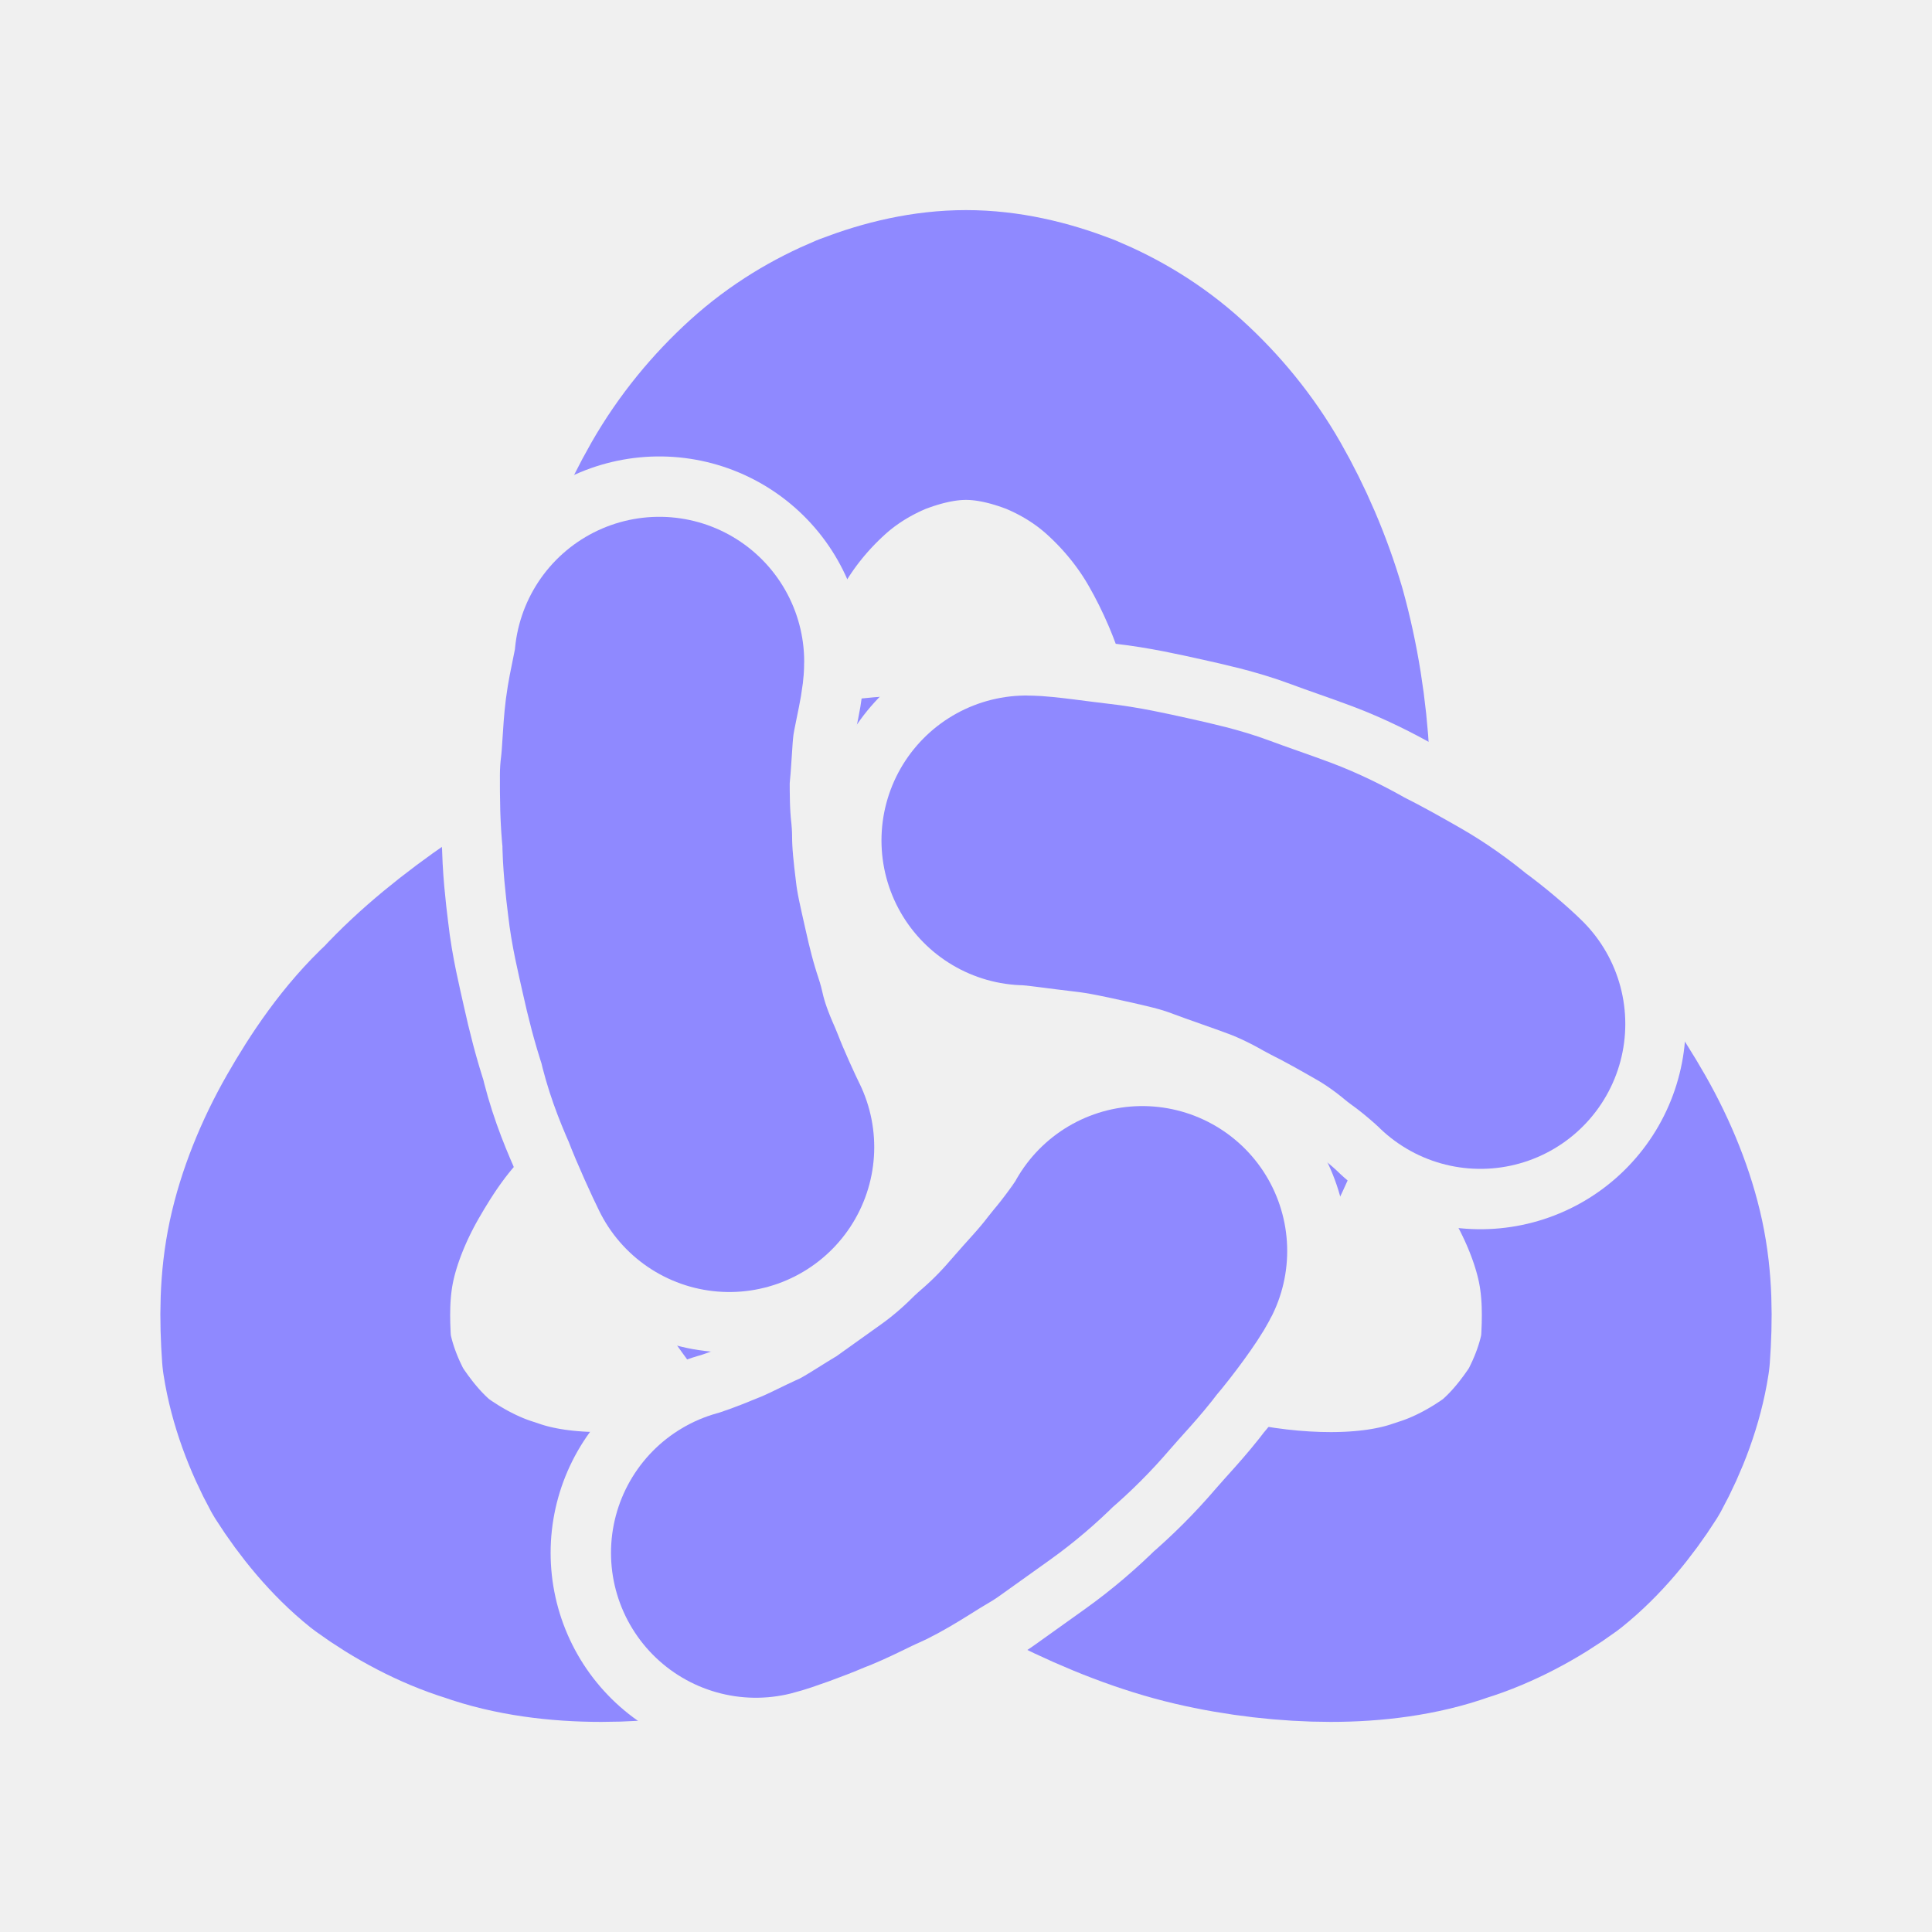
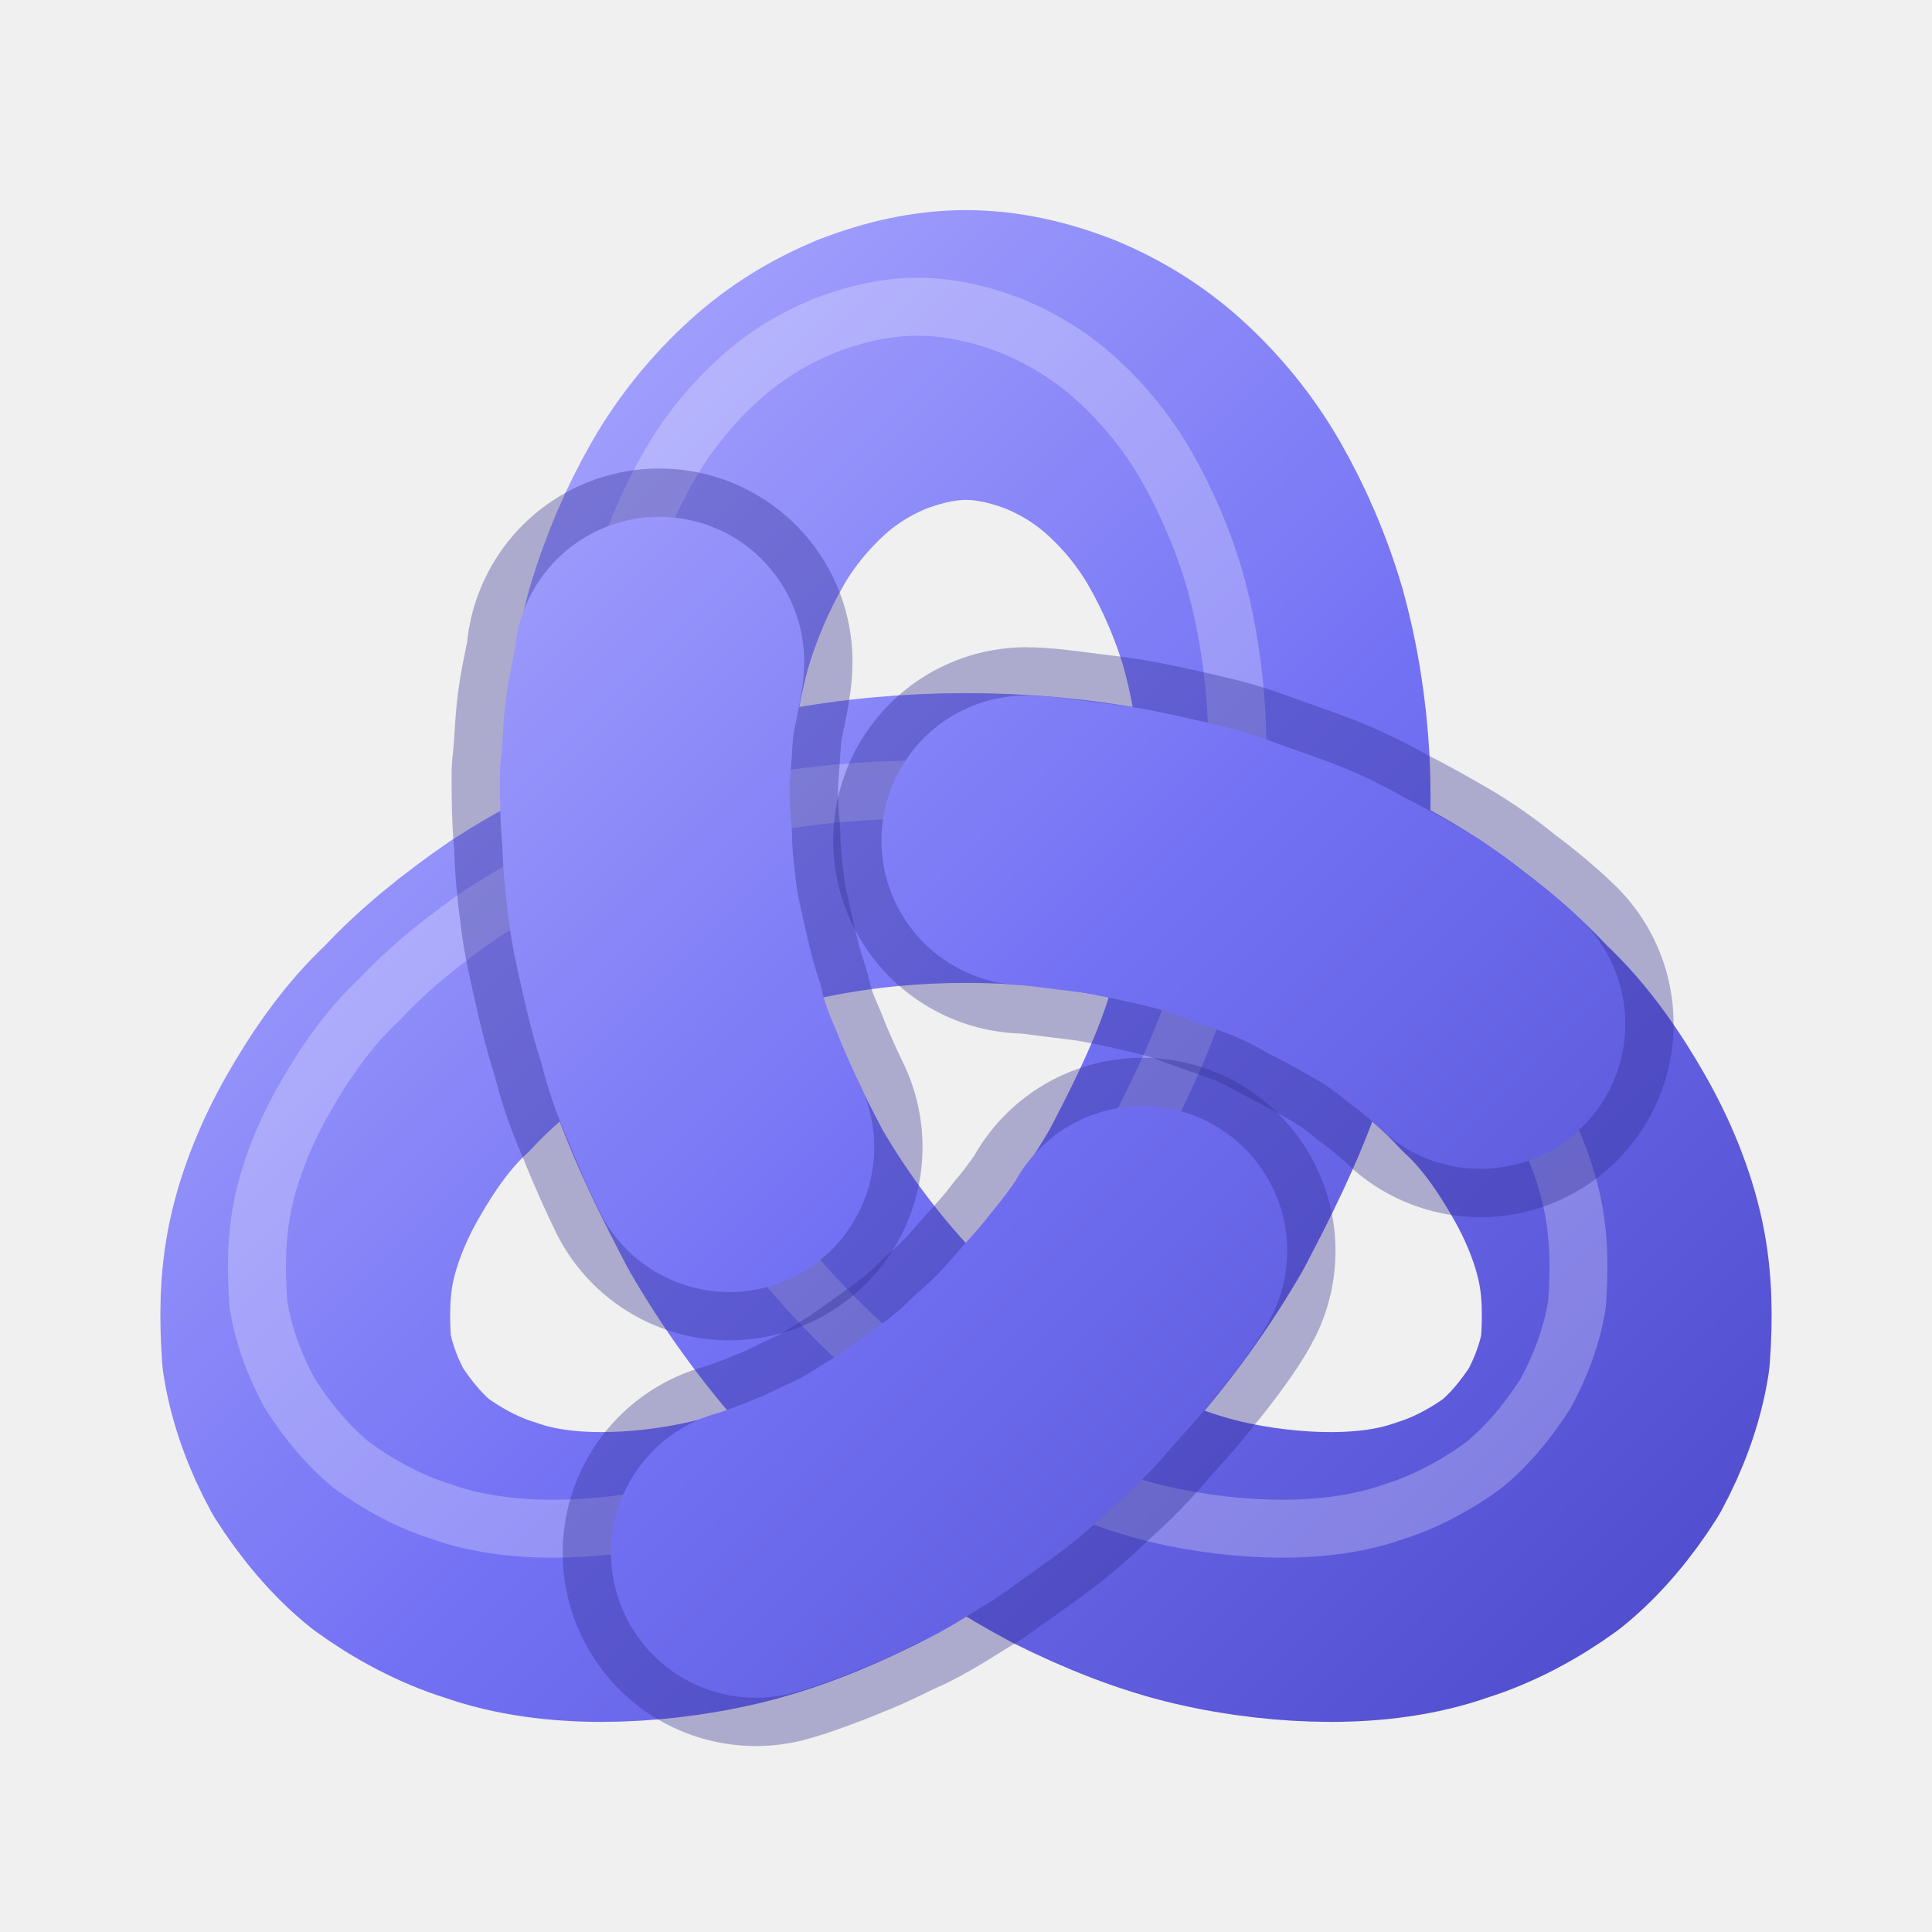
<svg xmlns="http://www.w3.org/2000/svg" viewBox="-40 -44.7 80 80" width="512" height="512" role="img" aria-label="itunda">
  <defs>
-     <mask id="gaps" maskUnits="userSpaceOnUse" x="-45" y="-50" width="90" height="90">
-       <rect x="-45" y="-50" width="90" height="90" fill="#fff" />
-       <g fill="none" stroke-linecap="round" stroke-linejoin="round" stroke="#000" stroke-width="17">
-         <path d="M2.5 -9.9C3.0 -9.9 4.3 -9.7 5.2 -9.6C6.1 -9.5 7.0 -9.3 7.9 -9.1C8.8 -8.9 9.7 -8.7 10.5 -8.4C11.3 -8.1 12.2 -7.8 13.0 -7.5C13.8 -7.2 14.6 -6.8 15.3 -6.4C16.1 -6.0 16.8 -5.6 17.5 -5.2C18.2 -4.8 18.9 -4.3 19.5 -3.8C20.2 -3.3 21.0 -2.6 21.3 -2.3" />
-         <path d="M-9.8 2.8C-10.0 2.4 -10.6 1.1 -10.9 0.3C-11.3 -0.6 -11.6 -1.4 -11.8 -2.3C-12.1 -3.2 -12.3 -4.0 -12.5 -4.9C-12.7 -5.8 -12.9 -6.6 -13.0 -7.5C-13.1 -8.3 -13.2 -9.2 -13.2 -10.0C-13.3 -10.9 -13.3 -11.7 -13.3 -12.6C-13.2 -13.4 -13.2 -14.2 -13.1 -15.0C-13.0 -15.8 -12.7 -16.9 -12.7 -17.3" />
-         <path d="M7.3 7.1C7.1 7.5 6.3 8.6 5.7 9.3C5.1 10.1 4.5 10.7 3.9 11.4C3.3 12.1 2.7 12.7 2.0 13.3C1.4 13.9 0.7 14.5 0.0 15.0C-0.7 15.5 -1.4 16.0 -2.1 16.5C-2.8 16.9 -3.5 17.4 -4.3 17.8C-5.0 18.1 -5.7 18.5 -6.5 18.8C-7.2 19.1 -8.3 19.5 -8.7 19.6" />
-       </g>
-     </mask>
+     <linearGradient id="g" gradientUnits="userSpaceOnUse" x1="-30" y1="-30" x2="30" y2="30">
+       <stop offset="0" stop-color="#B0AEFF" />
+       <stop offset="0.5" stop-color="#7472F4" />
+       <stop offset="1" stop-color="#4B47C9" />
+     </linearGradient>
  </defs>
-   <g fill="none" stroke-linecap="round" stroke-linejoin="round" stroke="#8F89FF" stroke-width="12">
-     <path d="M0.0 -10.0C2.2 -10.0 4.4 -9.8 6.5 -9.4C8.6 -9.0 10.7 -8.4 12.6 -7.7C14.5 -6.9 16.3 -6.0 18.0 -4.9C19.6 -3.8 21.1 -2.6 22.3 -1.3C23.6 -0.1 24.6 1.4 25.4 2.8C26.2 4.2 26.8 5.7 27.1 7.1C27.4 8.5 27.4 9.9 27.3 11.3C27.1 12.6 26.6 13.9 26.0 15.0C25.3 16.1 24.4 17.2 23.4 18.0C22.3 18.8 21.0 19.5 19.7 19.9C18.3 20.4 16.7 20.6 15.1 20.6C13.5 20.6 11.7 20.4 10.0 20.0C8.3 19.6 6.5 18.9 4.7 18.0C3.0 17.1 1.3 16.0 -0.3 14.7C-1.9 13.4 -3.5 11.9 -4.9 10.3C-6.3 8.7 -7.6 6.9 -8.7 5.0C-9.7 3.1 -10.7 1.1 -11.4 -0.9C-12.1 -2.9 -12.6 -5.0 -12.9 -7.1C-13.2 -9.1 -13.3 -11.2 -13.2 -13.1C-13.1 -15.0 -12.8 -16.9 -12.3 -18.7C-11.8 -20.4 -11.1 -22.0 -10.3 -23.4C-9.5 -24.8 -8.5 -26.0 -7.4 -27.0C-6.3 -28.0 -5.1 -28.7 -3.9 -29.2C-2.6 -29.7 -1.3 -30.0 0 -30.0C1.3 -30.0 2.6 -29.7 3.9 -29.2C5.1 -28.7 6.3 -28.0 7.4 -27.0C8.5 -26.0 9.5 -24.8 10.3 -23.4C11.1 -22.0 11.8 -20.4 12.3 -18.7C12.8 -16.9 13.1 -15.0 13.2 -13.1C13.3 -11.2 13.2 -9.1 12.9 -7.1C12.6 -5.0 12.1 -2.9 11.4 -0.9C10.7 1.1 9.7 3.1 8.7 5.0C7.6 6.9 6.3 8.7 4.9 10.3C3.5 11.9 1.9 13.4 0.3 14.7C-1.3 16.0 -3.0 17.1 -4.7 18.0C-6.5 18.9 -8.3 19.6 -10.0 20.0C-11.7 20.4 -13.5 20.6 -15.1 20.6C-16.7 20.6 -18.3 20.4 -19.7 19.9C-21.0 19.5 -22.3 18.8 -23.4 18.0C-24.4 17.2 -25.3 16.1 -26.0 15.0C-26.6 13.9 -27.1 12.6 -27.3 11.3C-27.4 9.9 -27.4 8.5 -27.1 7.1C-26.8 5.7 -26.2 4.2 -25.4 2.8C-24.6 1.4 -23.6 -0.1 -22.3 -1.3C-21.1 -2.6 -19.6 -3.8 -18.0 -4.9C-16.3 -6.0 -14.5 -6.9 -12.6 -7.7C-10.7 -8.4 -8.6 -9.0 -6.5 -9.4C-4.4 -9.8 -2.2 -10.0 0 -10.0Z" mask="url(#gaps)" />
-     <path d="M2.5 -9.9C3.0 -9.9 4.3 -9.7 5.2 -9.6C6.1 -9.5 7.0 -9.3 7.9 -9.1C8.8 -8.9 9.7 -8.7 10.5 -8.4C11.3 -8.1 12.2 -7.8 13.0 -7.5C13.8 -7.2 14.6 -6.8 15.3 -6.4C16.1 -6.0 16.8 -5.6 17.5 -5.2C18.2 -4.8 18.9 -4.3 19.5 -3.8C20.2 -3.3 21.0 -2.6 21.3 -2.3" />
-     <path d="M-9.8 2.8C-10.0 2.4 -10.6 1.1 -10.9 0.3C-11.3 -0.6 -11.6 -1.4 -11.8 -2.3C-12.1 -3.2 -12.3 -4.0 -12.5 -4.9C-12.7 -5.8 -12.9 -6.6 -13.0 -7.5C-13.1 -8.3 -13.2 -9.2 -13.2 -10.0C-13.3 -10.9 -13.3 -11.7 -13.3 -12.6C-13.2 -13.4 -13.2 -14.2 -13.1 -15.0C-13.0 -15.8 -12.7 -16.9 -12.7 -17.3" />
-     <path d="M7.3 7.1C7.1 7.5 6.3 8.6 5.7 9.3C5.1 10.1 4.5 10.7 3.9 11.4C3.3 12.1 2.7 12.7 2.0 13.3C1.4 13.9 0.7 14.5 0.0 15.0C-0.7 15.5 -1.4 16.0 -2.1 16.5C-2.8 16.9 -3.5 17.4 -4.3 17.8C-5.0 18.1 -5.7 18.5 -6.5 18.8C-7.2 19.1 -8.3 19.5 -8.7 19.6" />
+   <g fill="none" stroke-linecap="round" stroke-linejoin="round">
+     <path d="M0.0 -10.0C2.2 -10.0 4.4 -9.8 6.5 -9.4C8.6 -9.0 10.7 -8.4 12.6 -7.7C14.5 -6.9 16.3 -6.0 18.0 -4.9C19.6 -3.8 21.1 -2.6 22.3 -1.3C23.6 -0.1 24.6 1.4 25.4 2.8C26.2 4.2 26.8 5.7 27.1 7.1C27.4 8.5 27.4 9.9 27.3 11.3C27.1 12.6 26.6 13.9 26.0 15.0C25.3 16.1 24.4 17.2 23.4 18.0C22.3 18.8 21.0 19.5 19.7 19.9C18.3 20.4 16.7 20.6 15.1 20.6C13.5 20.6 11.7 20.4 10.0 20.0C8.3 19.6 6.5 18.9 4.7 18.0C3.0 17.1 1.3 16.0 -0.3 14.7C-1.9 13.4 -3.5 11.9 -4.9 10.3C-6.3 8.7 -7.6 6.9 -8.7 5.0C-9.7 3.1 -10.7 1.1 -11.4 -0.9C-12.1 -2.9 -12.6 -5.0 -12.9 -7.1C-13.2 -9.1 -13.3 -11.2 -13.2 -13.1C-13.1 -15.0 -12.8 -16.9 -12.3 -18.7C-11.8 -20.4 -11.1 -22.0 -10.3 -23.4C-9.5 -24.8 -8.5 -26.0 -7.4 -27.0C-6.3 -28.0 -5.1 -28.7 -3.9 -29.2C-2.6 -29.7 -1.3 -30.0 0 -30.0C1.3 -30.0 2.6 -29.7 3.9 -29.2C5.1 -28.7 6.3 -28.0 7.4 -27.0C8.5 -26.0 9.5 -24.8 10.3 -23.4C11.1 -22.0 11.8 -20.4 12.3 -18.7C12.8 -16.9 13.1 -15.0 13.2 -13.1C13.3 -11.2 13.2 -9.1 12.9 -7.1C12.6 -5.0 12.1 -2.9 11.4 -0.9C10.7 1.1 9.7 3.1 8.7 5.0C7.6 6.9 6.3 8.7 4.9 10.3C3.5 11.9 1.9 13.4 0.3 14.7C-1.3 16.0 -3.0 17.1 -4.7 18.0C-6.5 18.9 -8.3 19.6 -10.0 20.0C-11.7 20.4 -13.5 20.6 -15.1 20.6C-16.7 20.6 -18.3 20.4 -19.7 19.9C-21.0 19.5 -22.3 18.8 -23.4 18.0C-24.4 17.2 -25.3 16.1 -26.0 15.0C-26.6 13.9 -27.1 12.6 -27.3 11.3C-27.4 9.9 -27.4 8.5 -27.1 7.1C-26.8 5.7 -26.2 4.2 -25.4 2.8C-24.6 1.4 -23.6 -0.1 -22.3 -1.3C-21.1 -2.6 -19.6 -3.8 -18.0 -4.9C-16.3 -6.0 -14.5 -6.9 -12.6 -7.7C-10.7 -8.4 -8.6 -9.0 -6.5 -9.4C-4.4 -9.8 -2.2 -10.0 0 -10.0Z" stroke="url(#g)" stroke-width="12" />
+     <path d="M0.0 -10.0C2.2 -10.0 4.4 -9.8 6.5 -9.4C8.6 -9.0 10.7 -8.4 12.6 -7.7C14.5 -6.9 16.3 -6.0 18.0 -4.9C19.6 -3.8 21.1 -2.6 22.3 -1.3C23.6 -0.1 24.6 1.4 25.4 2.8C26.2 4.2 26.8 5.7 27.1 7.1C27.4 8.5 27.4 9.9 27.3 11.3C27.1 12.6 26.6 13.9 26.0 15.0C25.3 16.1 24.4 17.2 23.4 18.0C22.3 18.8 21.0 19.5 19.7 19.9C18.3 20.4 16.7 20.6 15.1 20.6C13.5 20.6 11.7 20.4 10.0 20.0C8.3 19.6 6.5 18.9 4.7 18.0C3.0 17.1 1.3 16.0 -0.3 14.7C-1.9 13.4 -3.5 11.9 -4.9 10.3C-6.3 8.7 -7.6 6.9 -8.7 5.0C-9.7 3.1 -10.7 1.1 -11.4 -0.9C-12.1 -2.9 -12.6 -5.0 -12.9 -7.1C-13.2 -9.1 -13.3 -11.2 -13.2 -13.1C-13.1 -15.0 -12.8 -16.9 -12.3 -18.7C-11.8 -20.4 -11.1 -22.0 -10.3 -23.4C-9.5 -24.8 -8.5 -26.0 -7.4 -27.0C-6.3 -28.0 -5.1 -28.7 -3.9 -29.2C-2.6 -29.7 -1.3 -30.0 0 -30.0C1.3 -30.0 2.6 -29.7 3.9 -29.2C5.1 -28.7 6.3 -28.0 7.4 -27.0C8.5 -26.0 9.5 -24.8 10.3 -23.4C11.1 -22.0 11.8 -20.4 12.3 -18.7C12.8 -16.9 13.1 -15.0 13.2 -13.1C13.3 -11.2 13.2 -9.1 12.9 -7.1C12.6 -5.0 12.1 -2.9 11.4 -0.9C10.7 1.1 9.7 3.1 8.7 5.0C7.6 6.9 6.3 8.7 4.9 10.3C3.5 11.9 1.9 13.4 0.3 14.7C-1.3 16.0 -3.0 17.1 -4.7 18.0C-6.5 18.9 -8.3 19.6 -10.0 20.0C-11.7 20.4 -13.5 20.6 -15.1 20.6C-16.7 20.6 -18.3 20.4 -19.7 19.9C-21.0 19.5 -22.3 18.8 -23.4 18.0C-24.4 17.2 -25.3 16.1 -26.0 15.0C-26.6 13.9 -27.1 12.6 -27.3 11.3C-27.4 9.9 -27.4 8.5 -27.1 7.1C-26.8 5.7 -26.2 4.2 -25.4 2.8C-24.6 1.4 -23.6 -0.1 -22.3 -1.3C-21.1 -2.6 -19.6 -3.8 -18.0 -4.9C-16.3 -6.0 -14.5 -6.9 -12.6 -7.7C-10.7 -8.4 -8.6 -9.0 -6.5 -9.4C-4.4 -9.8 -2.2 -10.0 0 -10.0Z" transform="translate(-2 -2)" stroke="#fff" stroke-opacity="0.25" stroke-width="2.4" />
+     <path d="M2.5 -9.9C3.0 -9.9 4.3 -9.7 5.2 -9.6C6.1 -9.5 7.0 -9.3 7.9 -9.1C8.8 -8.9 9.7 -8.7 10.5 -8.4C11.3 -8.1 12.2 -7.8 13.0 -7.5C13.8 -7.2 14.6 -6.8 15.3 -6.4C16.1 -6.0 16.8 -5.6 17.5 -5.2C18.2 -4.8 18.9 -4.3 19.5 -3.8C20.2 -3.3 21.0 -2.6 21.3 -2.3" stroke="#2E2B8F" stroke-opacity="0.35" stroke-width="16" />
+     <path d="M2.5 -9.9C3.0 -9.9 4.3 -9.7 5.2 -9.6C6.1 -9.5 7.0 -9.3 7.9 -9.1C8.8 -8.9 9.7 -8.7 10.5 -8.4C11.3 -8.1 12.2 -7.8 13.0 -7.5C13.8 -7.2 14.6 -6.8 15.3 -6.4C16.1 -6.0 16.8 -5.6 17.5 -5.2C18.2 -4.8 18.9 -4.3 19.5 -3.8C20.2 -3.3 21.0 -2.6 21.3 -2.3" stroke="url(#g)" stroke-width="12" />
+     <path d="M-9.8 2.8C-10.0 2.4 -10.6 1.1 -10.9 0.3C-11.3 -0.6 -11.6 -1.4 -11.8 -2.3C-12.1 -3.2 -12.3 -4.0 -12.5 -4.9C-12.7 -5.8 -12.9 -6.6 -13.0 -7.5C-13.1 -8.3 -13.2 -9.2 -13.2 -10.0C-13.3 -10.9 -13.3 -11.7 -13.3 -12.6C-13.2 -13.4 -13.2 -14.2 -13.1 -15.0C-13.0 -15.8 -12.7 -16.9 -12.7 -17.3" stroke="#2E2B8F" stroke-opacity="0.35" stroke-width="16" />
+     <path d="M-9.8 2.8C-10.0 2.4 -10.6 1.1 -10.9 0.3C-11.3 -0.6 -11.6 -1.4 -11.8 -2.3C-12.1 -3.2 -12.3 -4.0 -12.5 -4.9C-12.7 -5.8 -12.9 -6.6 -13.0 -7.5C-13.1 -8.3 -13.2 -9.2 -13.2 -10.0C-13.3 -10.9 -13.3 -11.7 -13.3 -12.6C-13.2 -13.4 -13.2 -14.2 -13.1 -15.0C-13.0 -15.8 -12.7 -16.9 -12.7 -17.3" stroke="url(#g)" stroke-width="12" />
+     <path d="M7.3 7.1C7.1 7.5 6.3 8.6 5.7 9.3C5.1 10.1 4.5 10.7 3.9 11.4C3.3 12.1 2.7 12.7 2.0 13.3C1.4 13.9 0.7 14.5 0.0 15.0C-0.7 15.5 -1.4 16.0 -2.1 16.5C-2.8 16.9 -3.5 17.4 -4.3 17.8C-5.0 18.1 -5.7 18.5 -6.5 18.8C-7.2 19.1 -8.3 19.5 -8.7 19.6" stroke="#2E2B8F" stroke-opacity="0.35" stroke-width="16" />
+     <path d="M7.3 7.1C7.1 7.5 6.3 8.6 5.7 9.3C5.1 10.1 4.5 10.7 3.9 11.4C3.3 12.1 2.7 12.7 2.0 13.3C1.4 13.9 0.7 14.5 0.0 15.0C-0.7 15.5 -1.4 16.0 -2.1 16.5C-2.8 16.9 -3.5 17.4 -4.3 17.8C-5.0 18.1 -5.7 18.5 -6.5 18.8C-7.2 19.1 -8.3 19.5 -8.7 19.6" stroke="url(#g)" stroke-width="12" />
  </g>
</svg>
